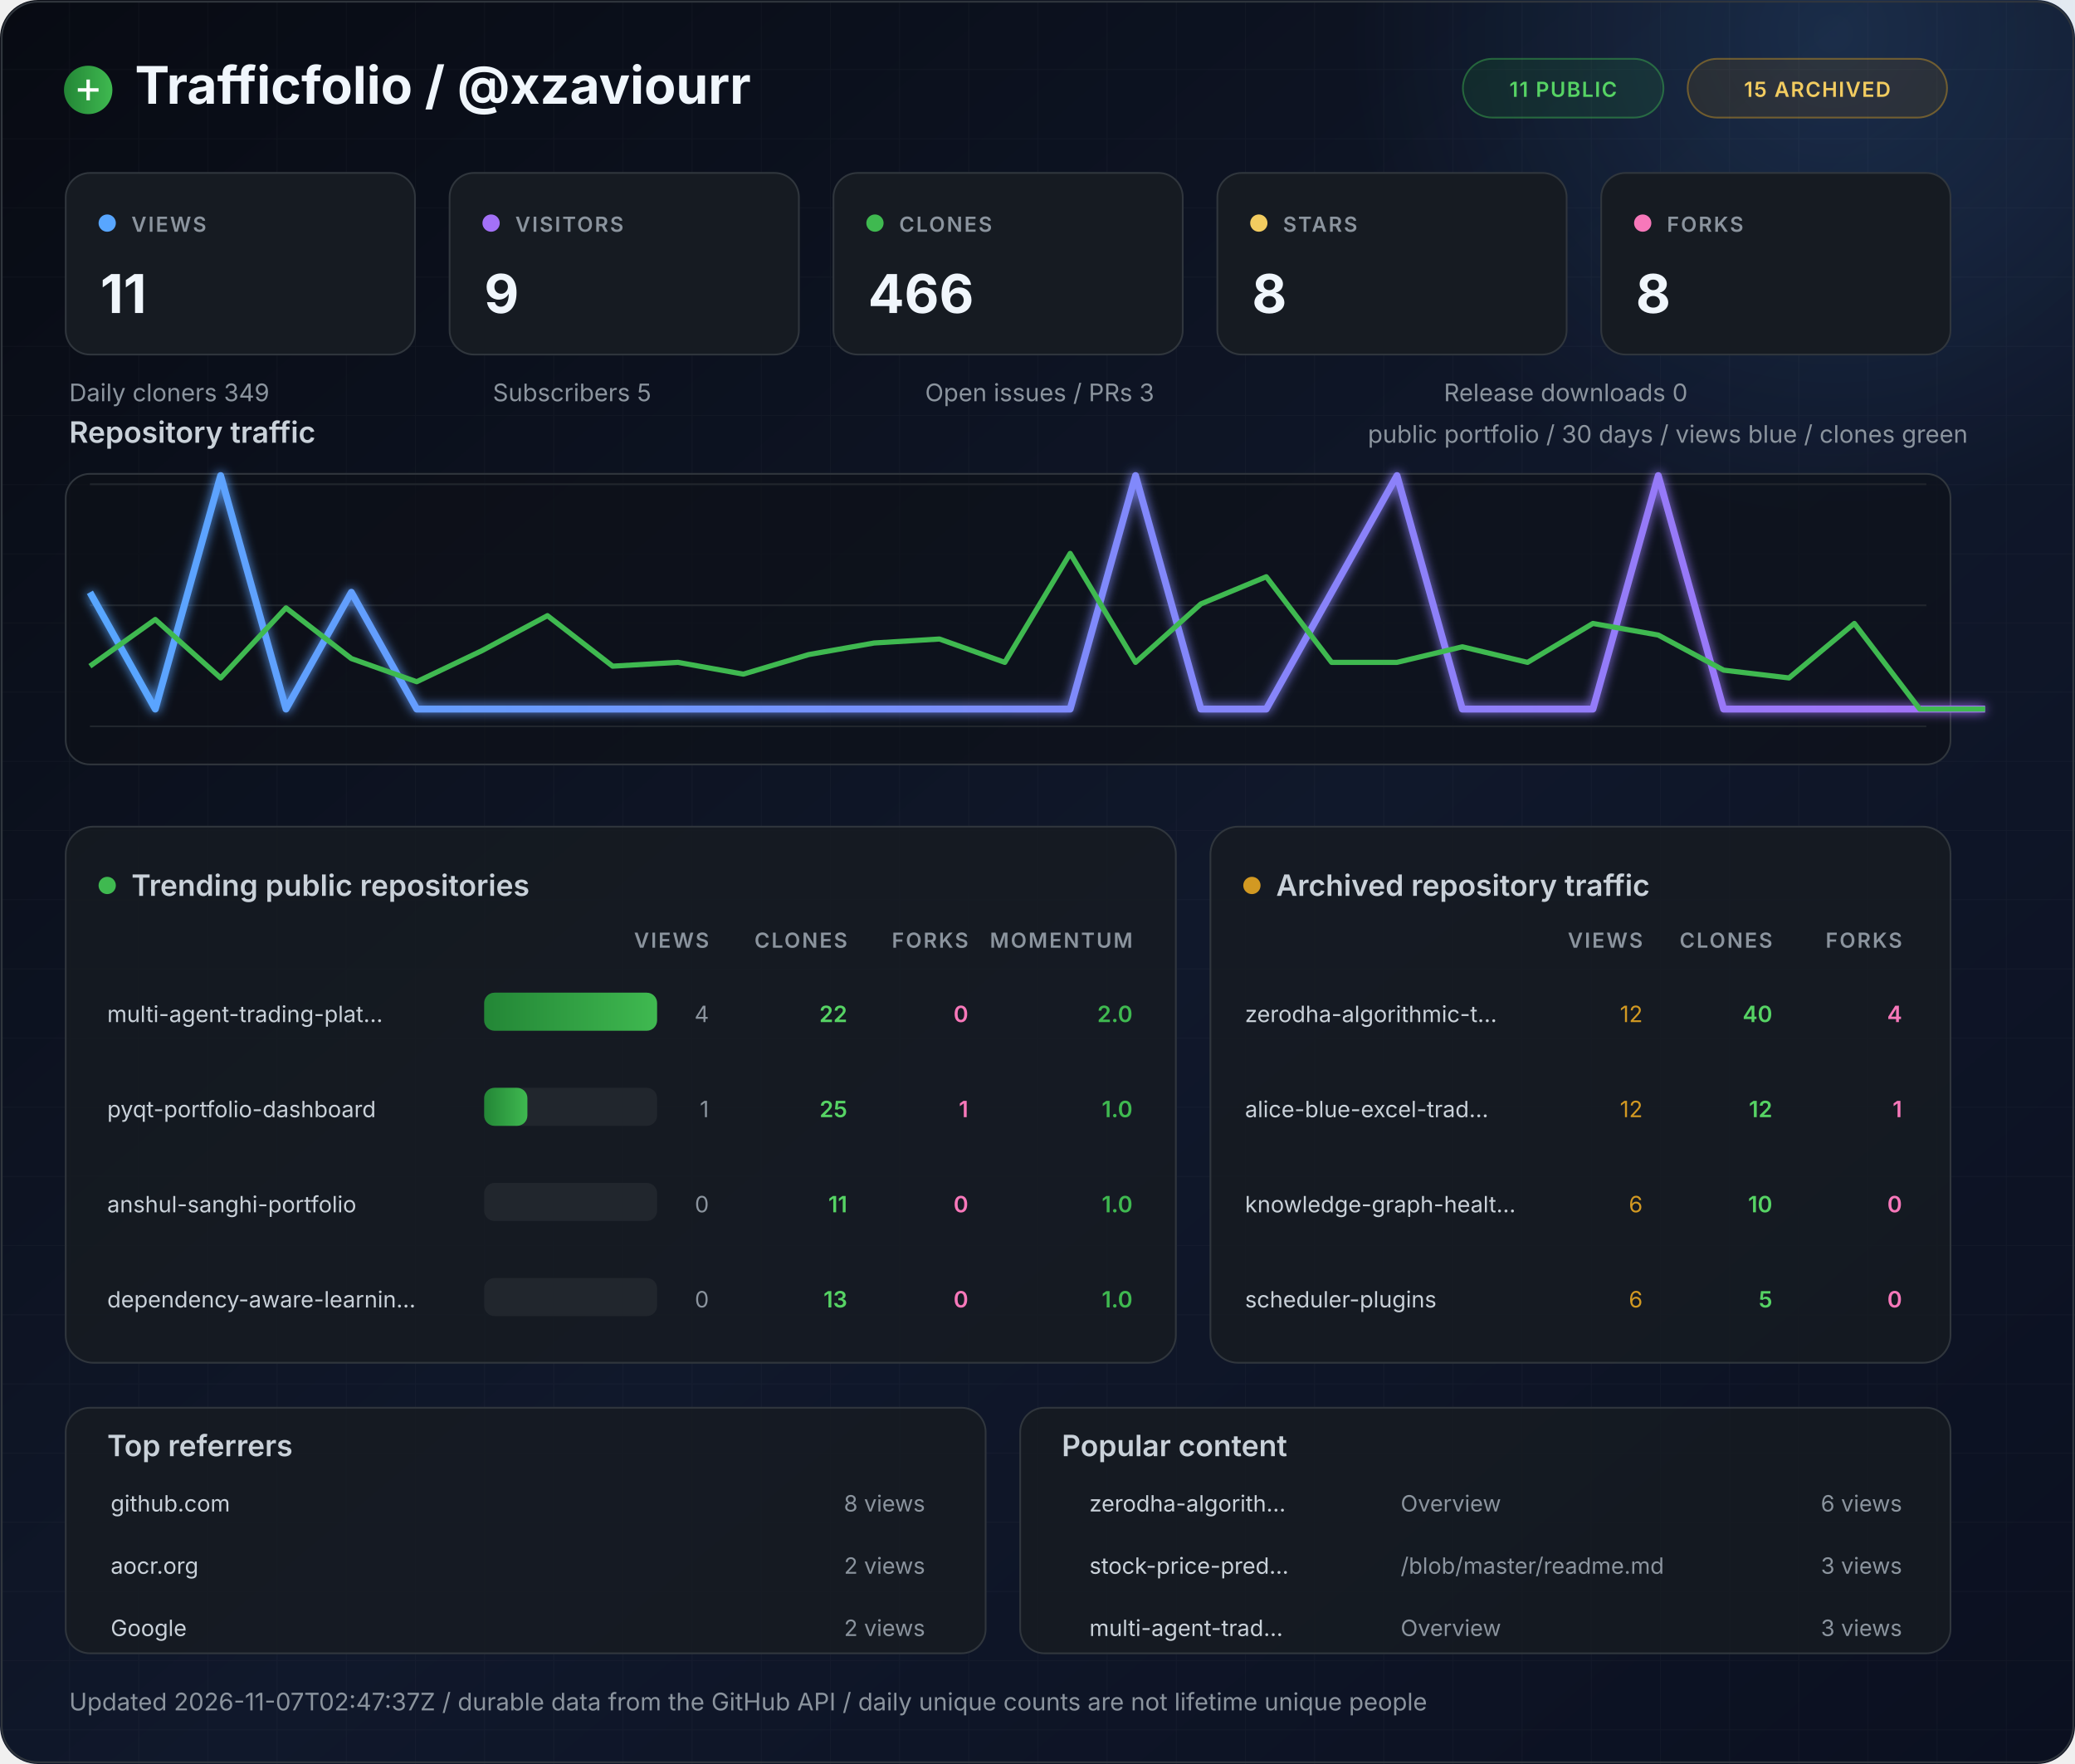
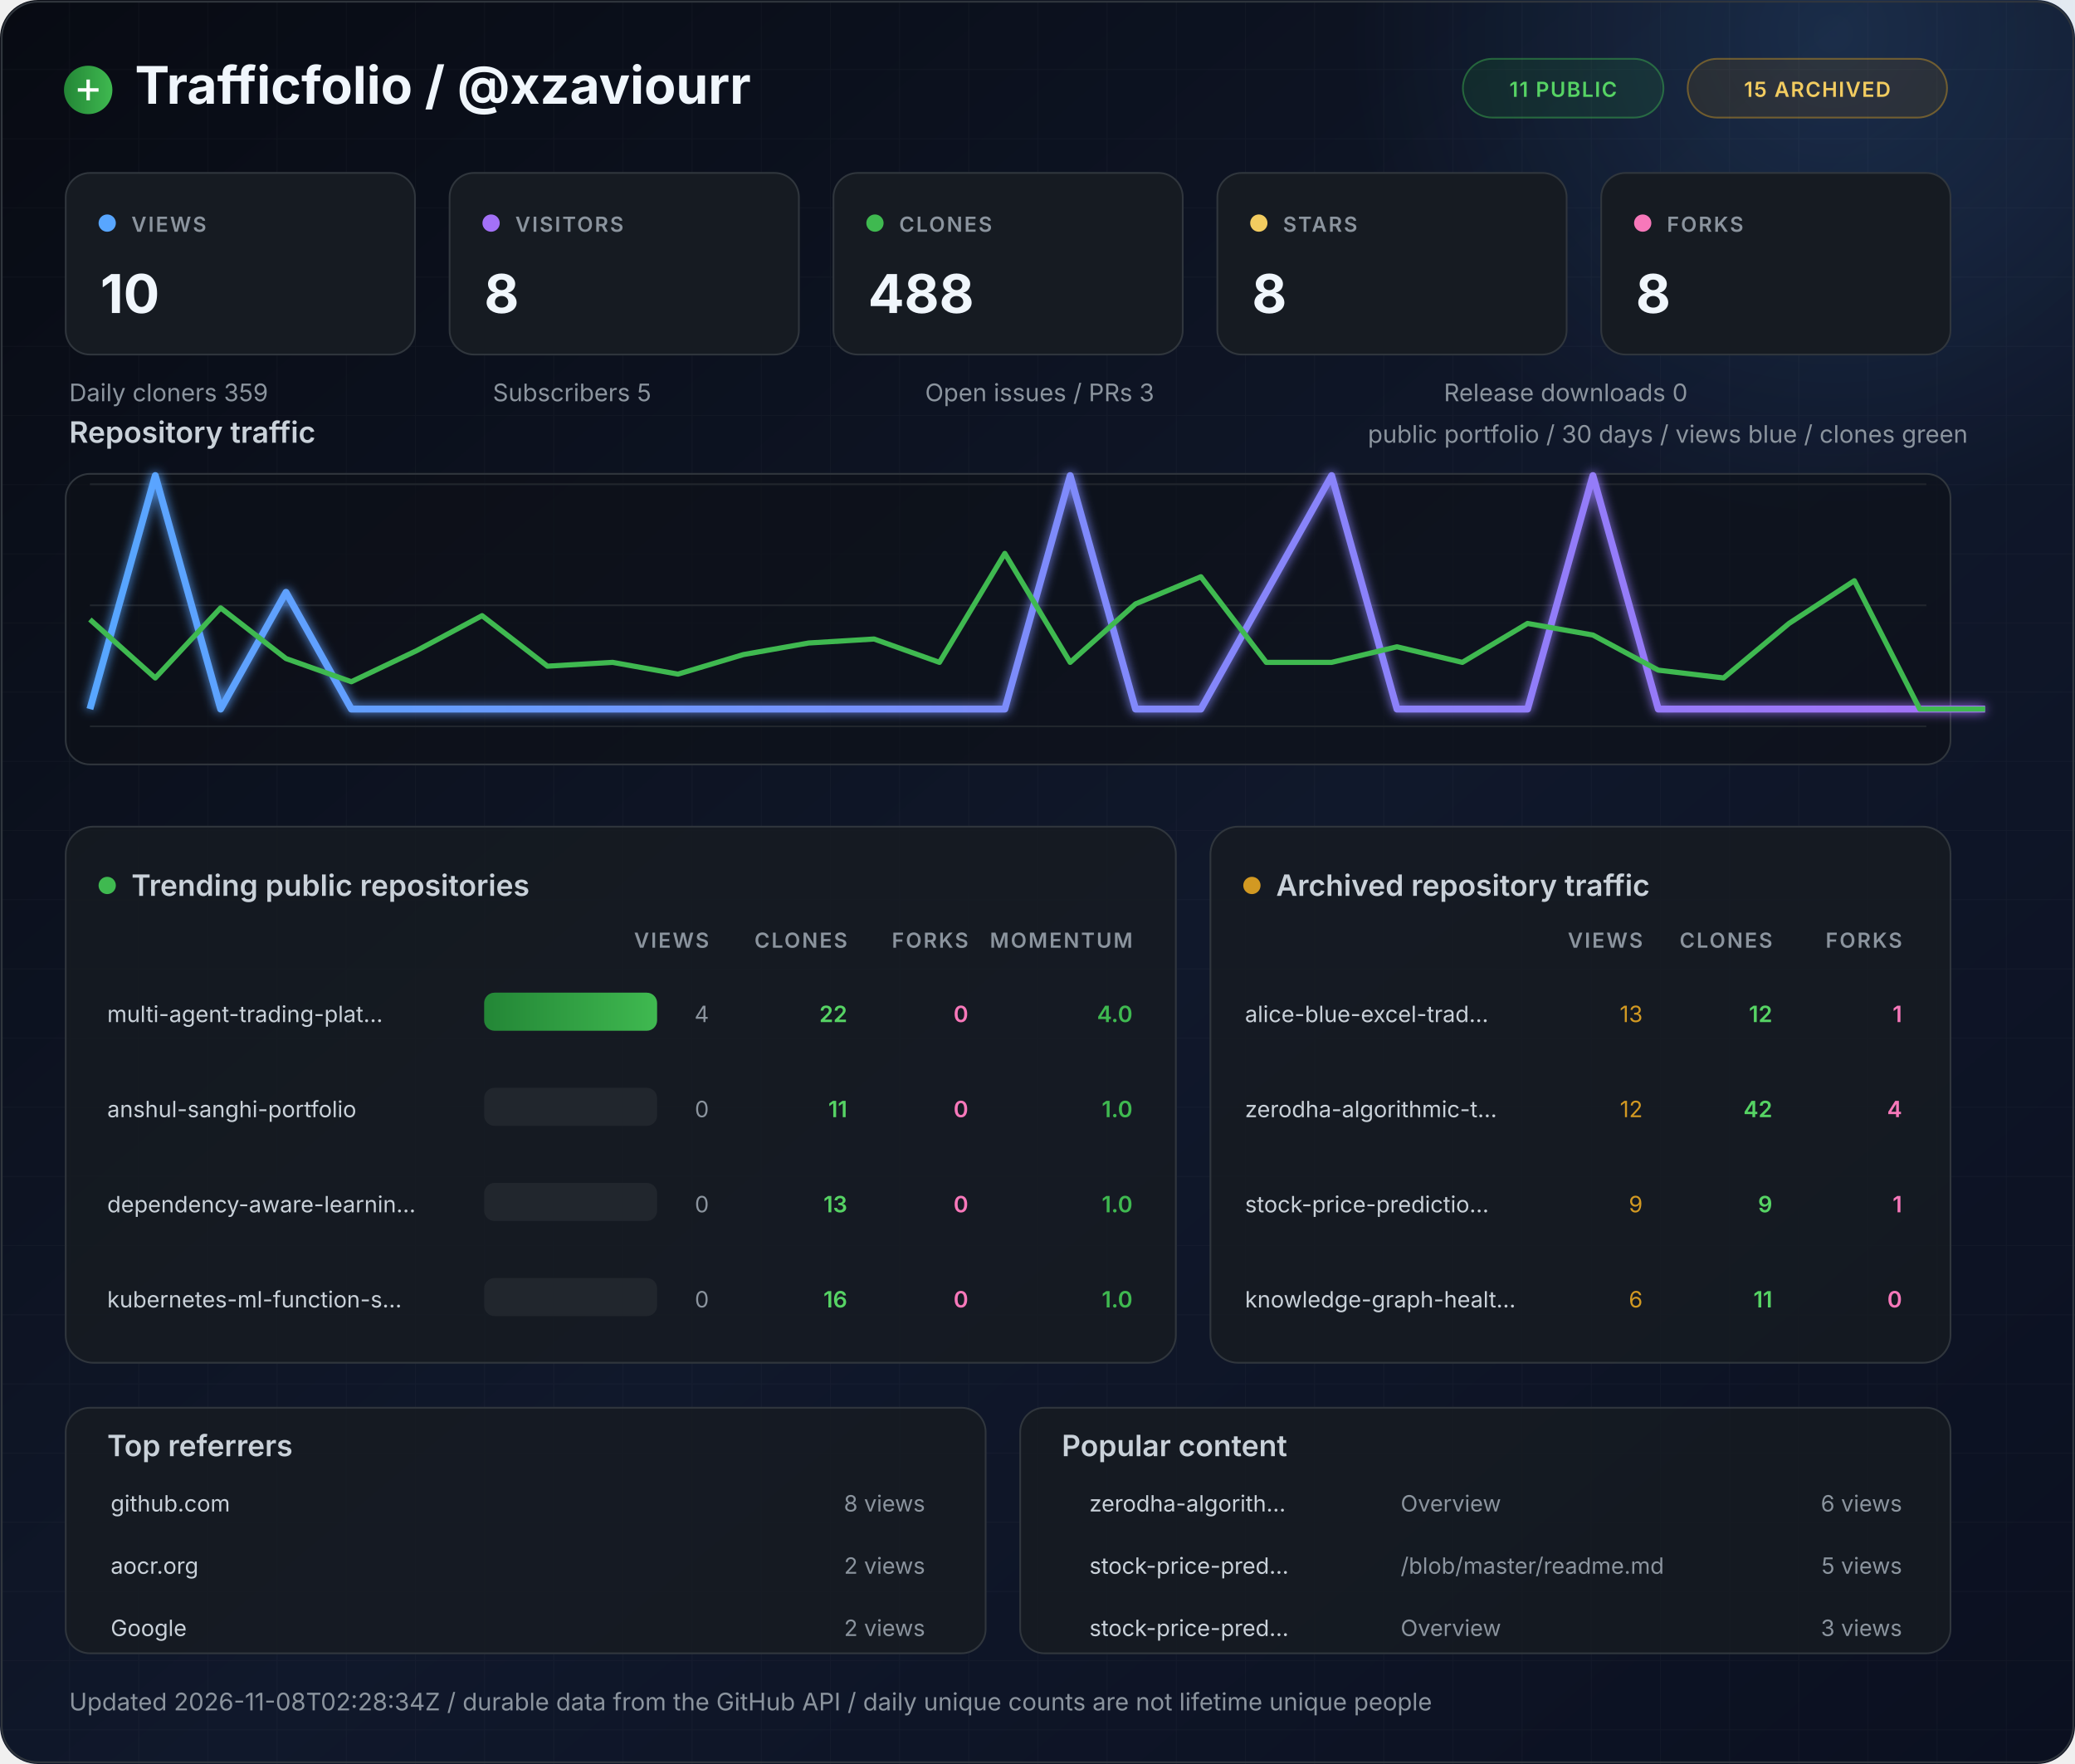
<svg xmlns="http://www.w3.org/2000/svg" width="1200" height="1020" viewBox="0 0 1200 1020" role="img" aria-label="Trafficfolio GitHub analytics dashboard for xzaviourr">
  <defs>
    <linearGradient id="bg" x1="0" y1="0" x2="1" y2="1">
      <stop stop-color="#080b13" />
      <stop offset=".55" stop-color="#10182b" />
      <stop offset="1" stop-color="#0b1020" />
    </linearGradient>
    <linearGradient id="line" x1="0" y1="0" x2="1" y2="0">
      <stop stop-color="#58a6ff" />
      <stop offset="1" stop-color="#a371f7" />
    </linearGradient>
    <linearGradient id="bar" x1="0" y1="0" x2="1" y2="0">
      <stop stop-color="#238636" />
      <stop offset="1" stop-color="#3fb950" />
    </linearGradient>
    <linearGradient id="archiveBar" x1="0" y1="0" x2="1" y2="0">
      <stop stop-color="#9e6a03" />
      <stop offset="1" stop-color="#f2cc60" />
    </linearGradient>
    <radialGradient id="ambient">
      <stop stop-color="#58a6ff" stop-opacity=".16" />
      <stop offset="1" stop-color="#58a6ff" stop-opacity="0" />
    </radialGradient>
    <pattern id="grid" width="40" height="40" patternUnits="userSpaceOnUse">
      <path d="M40 0H0V40" fill="none" stroke="#ffffff" stroke-opacity=".025" />
    </pattern>
    <filter id="glow">
      <feGaussianBlur stdDeviation="3" result="b" />
      <feMerge>
        <feMergeNode in="b" />
        <feMergeNode in="SourceGraphic" />
      </feMerge>
    </filter>
    <style>
    .title{font:750 30px -apple-system,BlinkMacSystemFont,"Segoe UI",sans-serif;fill:#f0f6fc}
    .subtitle{font:14px -apple-system,BlinkMacSystemFont,"Segoe UI",sans-serif;fill:#8b949e}
    .label{font:600 12px -apple-system,BlinkMacSystemFont,"Segoe UI",sans-serif;fill:#8b949e;letter-spacing:1px}
    .metric{font:700 31px -apple-system,BlinkMacSystemFont,"Segoe UI",sans-serif;fill:#f0f6fc}
    .section{font:600 17px -apple-system,BlinkMacSystemFont,"Segoe UI",sans-serif;fill:#c9d1d9}
    .repo,.value,.trend,.archive,.clone,.fork{font:13px -apple-system,BlinkMacSystemFont,"Segoe UI",sans-serif;fill:#c9d1d9}
    .value{fill:#8b949e} .trend{fill:#3fb950;font-weight:600} .archive{fill:#d29922}
    .clone{fill:#56d364;font-weight:600} .fork{fill:#f778ba;font-weight:600}
    .pill{font:600 12px -apple-system,BlinkMacSystemFont,"Segoe UI",sans-serif;letter-spacing:.7px}
  </style>
  </defs>
  <rect width="1200" height="1020" rx="22" fill="url(#bg)" />
  <rect width="1200" height="1020" rx="22" fill="url(#grid)" />
  <circle cx="1060" cy="20" r="280" fill="url(#ambient)" />
  <rect x="1" y="1" width="1198" height="1018" rx="21" fill="none" stroke="#30363d" />
  <circle cx="51" cy="52" r="14" fill="url(#bar)" />
  <path d="M45 52h12M51 46v12" stroke="#fff" stroke-width="2" />
  <text x="78" y="60" class="title">Trafficfolio / @xzaviourr</text>
  <rect x="846" y="34" width="116" height="34" rx="17" fill="#238636" fill-opacity=".16" stroke="#3fb950" stroke-opacity=".45" />
  <text x="904" y="56" text-anchor="middle" class="pill" fill="#56d364">11 PUBLIC</text>
  <rect x="976" y="34" width="150" height="34" rx="17" fill="#9e6a03" fill-opacity=".14" stroke="#d29922" stroke-opacity=".45" />
  <text x="1051" y="56" text-anchor="middle" class="pill" fill="#f2cc60">15 ARCHIVED</text>
  <rect x="38" y="100" width="202" height="105" rx="14" fill="#161b22" stroke="#30363d" />
  <circle cx="62" cy="129" r="5" fill="#58a6ff" />
  <text x="76" y="134" class="label">VIEWS</text>
-   <text x="58" y="181" class="metric">11</text>
+   <text x="58" y="181" class="metric">10</text>
  <rect x="260" y="100" width="202" height="105" rx="14" fill="#161b22" stroke="#30363d" />
  <circle cx="284" cy="129" r="5" fill="#a371f7" />
  <text x="298" y="134" class="label">VISITORS</text>
-   <text x="280" y="181" class="metric">9</text>
+   <text x="280" y="181" class="metric">8</text>
  <rect x="482" y="100" width="202" height="105" rx="14" fill="#161b22" stroke="#30363d" />
  <circle cx="506" cy="129" r="5" fill="#3fb950" />
  <text x="520" y="134" class="label">CLONES</text>
-   <text x="502" y="181" class="metric">466</text>
+   <text x="502" y="181" class="metric">488</text>
  <rect x="704" y="100" width="202" height="105" rx="14" fill="#161b22" stroke="#30363d" />
  <circle cx="728" cy="129" r="5" fill="#f2cc60" />
  <text x="742" y="134" class="label">STARS</text>
  <text x="724" y="181" class="metric">8</text>
  <rect x="926" y="100" width="202" height="105" rx="14" fill="#161b22" stroke="#30363d" />
  <circle cx="950" cy="129" r="5" fill="#f778ba" />
  <text x="964" y="134" class="label">FORKS</text>
  <text x="946" y="181" class="metric">8</text>
-   <text x="40" y="232" class="subtitle">Daily cloners 349</text>
+   <text x="40" y="232" class="subtitle">Daily cloners 359</text>
  <text x="285" y="232" class="subtitle">Subscribers 5</text>
  <text x="535" y="232" class="subtitle">Open issues / PRs 3</text>
  <text x="835" y="232" class="subtitle">Release downloads 0</text>
  <text x="40" y="256" class="section">Repository traffic</text>
  <text x="1138" y="256" text-anchor="end" class="subtitle">public portfolio / 30 days / views blue / clones green</text>
  <rect x="38" y="274" width="1090" height="168" rx="14" fill="#0d1117" fill-opacity=".62" stroke="#30363d" />
  <line x1="52" y1="420" x2="1114" y2="420" stroke="#21262d" />
  <line x1="52" y1="350" x2="1114" y2="350" stroke="#21262d" />
  <line x1="52" y1="280" x2="1114" y2="280" stroke="#21262d" />
-   <polyline points="52.0,342.5 89.8,410.0 127.6,275.0 165.4,410.0 203.2,342.5 241.0,410.0 278.8,410.0 316.6,410.0 354.3,410.0 392.1,410.0 429.9,410.0 467.7,410.0 505.5,410.0 543.3,410.0 581.1,410.0 618.9,410.0 656.7,275.0 694.5,410.0 732.3,410.0 770.1,342.5 807.9,275.0 845.7,410.0 883.4,410.0 921.2,410.0 959.0,275.0 996.8,410.0 1034.6,410.0 1072.4,410.0 1110.2,410.0 1148.0,410.0" fill="none" stroke="url(#line)" stroke-width="4" stroke-linejoin="round" filter="url(#glow)" />
-   <polyline points="52.0,385.2 89.8,358.2 127.6,392.0 165.4,351.5 203.2,380.8 241.0,394.2 278.8,376.2 316.6,356.0 354.3,385.2 392.1,383.0 429.9,389.8 467.7,378.5 505.5,371.8 543.3,369.5 581.1,383.0 618.9,320.0 656.7,383.0 694.5,349.2 732.3,333.5 770.1,383.0 807.9,383.0 845.7,374.0 883.4,383.0 921.2,360.5 959.0,367.2 996.8,387.5 1034.6,392.0 1072.4,360.5 1110.2,410.0 1148.0,410.0" fill="none" stroke="#3fb950" stroke-width="3" stroke-linejoin="round" />
+   <polyline points="52.0,410.0 89.8,275.0 127.6,410.0 165.4,342.5 203.2,410.0 241.0,410.0 278.8,410.0 316.6,410.0 354.3,410.0 392.1,410.0 429.9,410.0 467.7,410.0 505.5,410.0 543.3,410.0 581.1,410.0 618.9,275.0 656.7,410.0 694.5,410.0 732.3,342.5 770.1,275.0 807.9,410.0 845.7,410.0 883.4,410.0 921.2,275.0 959.0,410.0 996.8,410.0 1034.6,410.0 1072.4,410.0 1110.2,410.0 1148.0,410.0" fill="none" stroke="url(#line)" stroke-width="4" stroke-linejoin="round" filter="url(#glow)" />
+   <polyline points="52.0,358.2 89.8,392.0 127.6,351.5 165.4,380.8 203.2,394.2 241.0,376.2 278.8,356.0 316.6,385.2 354.3,383.0 392.1,389.8 429.9,378.5 467.7,371.8 505.5,369.5 543.3,383.0 581.1,320.0 618.9,383.0 656.7,349.2 694.5,333.5 732.3,383.0 770.1,383.0 807.9,374.0 845.7,383.0 883.4,360.5 921.2,367.2 959.0,387.5 996.8,392.0 1034.6,360.5 1072.4,335.8 1110.2,410.0 1148.0,410.0" fill="none" stroke="#3fb950" stroke-width="3" stroke-linejoin="round" />
  <rect x="38" y="478" width="642" height="310" rx="16" fill="#161b22" fill-opacity=".82" stroke="#30363d" />
  <circle cx="62" cy="512" r="5" fill="#3fb950" />
  <text x="76" y="518" class="section">Trending public repositories</text>
  <text x="410" y="548" text-anchor="end" class="label">VIEWS</text>
  <text x="490" y="548" text-anchor="end" class="label">CLONES</text>
  <text x="560" y="548" text-anchor="end" class="label">FORKS</text>
  <text x="655" y="548" text-anchor="end" class="label">MOMENTUM</text>
  <text x="62" y="591" class="repo">multi-agent-trading-plat...</text>
  <rect x="280" y="574" width="100" height="22" rx="6" fill="#21262d" />
  <rect x="280" y="574" width="100" height="22" rx="6" fill="url(#bar)" />
  <text x="410" y="591" text-anchor="end" class="value">4</text>
  <text x="490" y="591" text-anchor="end" class="clone">22</text>
  <text x="560" y="591" text-anchor="end" class="fork">0</text>
-   <text x="655" y="591" text-anchor="end" class="trend">2.0</text>
-   <text x="62" y="646" class="repo">pyqt-portfolio-dashboard</text>
+   <text x="655" y="591" text-anchor="end" class="trend">4.0</text>
+   <text x="62" y="646" class="repo">anshul-sanghi-portfolio</text>
  <rect x="280" y="629" width="100" height="22" rx="6" fill="#21262d" />
-   <rect x="280" y="629" width="25" height="22" rx="6" fill="url(#bar)" />
-   <text x="410" y="646" text-anchor="end" class="value">1</text>
-   <text x="490" y="646" text-anchor="end" class="clone">25</text>
-   <text x="560" y="646" text-anchor="end" class="fork">1</text>
+   <rect x="280" y="629" width="0" height="22" rx="6" fill="url(#bar)" />
+   <text x="410" y="646" text-anchor="end" class="value">0</text>
+   <text x="490" y="646" text-anchor="end" class="clone">11</text>
+   <text x="560" y="646" text-anchor="end" class="fork">0</text>
  <text x="655" y="646" text-anchor="end" class="trend">1.0</text>
-   <text x="62" y="701" class="repo">anshul-sanghi-portfolio</text>
+   <text x="62" y="701" class="repo">dependency-aware-learnin...</text>
  <rect x="280" y="684" width="100" height="22" rx="6" fill="#21262d" />
  <rect x="280" y="684" width="0" height="22" rx="6" fill="url(#bar)" />
  <text x="410" y="701" text-anchor="end" class="value">0</text>
-   <text x="490" y="701" text-anchor="end" class="clone">11</text>
+   <text x="490" y="701" text-anchor="end" class="clone">13</text>
  <text x="560" y="701" text-anchor="end" class="fork">0</text>
  <text x="655" y="701" text-anchor="end" class="trend">1.0</text>
-   <text x="62" y="756" class="repo">dependency-aware-learnin...</text>
+   <text x="62" y="756" class="repo">kubernetes-ml-function-s...</text>
  <rect x="280" y="739" width="100" height="22" rx="6" fill="#21262d" />
  <rect x="280" y="739" width="0" height="22" rx="6" fill="url(#bar)" />
  <text x="410" y="756" text-anchor="end" class="value">0</text>
-   <text x="490" y="756" text-anchor="end" class="clone">13</text>
+   <text x="490" y="756" text-anchor="end" class="clone">16</text>
  <text x="560" y="756" text-anchor="end" class="fork">0</text>
  <text x="655" y="756" text-anchor="end" class="trend">1.0</text>
  <rect x="700" y="478" width="428" height="310" rx="16" fill="#161b22" fill-opacity=".82" stroke="#30363d" />
  <circle cx="724" cy="512" r="5" fill="#d29922" />
  <text x="738" y="518" class="section">Archived repository traffic</text>
  <text x="950" y="548" text-anchor="end" class="label">VIEWS</text>
  <text x="1025" y="548" text-anchor="end" class="label">CLONES</text>
  <text x="1100" y="548" text-anchor="end" class="label">FORKS</text>
-   <text x="720" y="591" class="repo">zerodha-algorithmic-t...</text>
-   <text x="950" y="591" text-anchor="end" class="archive">12</text>
-   <text x="1025" y="591" text-anchor="end" class="clone">40</text>
-   <text x="1100" y="591" text-anchor="end" class="fork">4</text>
-   <text x="720" y="646" class="repo">alice-blue-excel-trad...</text>
+   <text x="720" y="591" class="repo">alice-blue-excel-trad...</text>
+   <text x="950" y="591" text-anchor="end" class="archive">13</text>
+   <text x="1025" y="591" text-anchor="end" class="clone">12</text>
+   <text x="1100" y="591" text-anchor="end" class="fork">1</text>
+   <text x="720" y="646" class="repo">zerodha-algorithmic-t...</text>
  <text x="950" y="646" text-anchor="end" class="archive">12</text>
-   <text x="1025" y="646" text-anchor="end" class="clone">12</text>
-   <text x="1100" y="646" text-anchor="end" class="fork">1</text>
-   <text x="720" y="701" class="repo">knowledge-graph-healt...</text>
-   <text x="950" y="701" text-anchor="end" class="archive">6</text>
-   <text x="1025" y="701" text-anchor="end" class="clone">10</text>
-   <text x="1100" y="701" text-anchor="end" class="fork">0</text>
-   <text x="720" y="756" class="repo">scheduler-plugins</text>
+   <text x="1025" y="646" text-anchor="end" class="clone">42</text>
+   <text x="1100" y="646" text-anchor="end" class="fork">4</text>
+   <text x="720" y="701" class="repo">stock-price-predictio...</text>
+   <text x="950" y="701" text-anchor="end" class="archive">9</text>
+   <text x="1025" y="701" text-anchor="end" class="clone">9</text>
+   <text x="1100" y="701" text-anchor="end" class="fork">1</text>
+   <text x="720" y="756" class="repo">knowledge-graph-healt...</text>
  <text x="950" y="756" text-anchor="end" class="archive">6</text>
-   <text x="1025" y="756" text-anchor="end" class="clone">5</text>
+   <text x="1025" y="756" text-anchor="end" class="clone">11</text>
  <text x="1100" y="756" text-anchor="end" class="fork">0</text>
  <rect x="38" y="814" width="532" height="142" rx="14" fill="#161b22" fill-opacity=".82" stroke="#30363d" />
  <text x="62" y="842" class="section">Top referrers</text>
  <text x="64" y="874" class="repo">github.com</text>
  <text x="535" y="874" text-anchor="end" class="value">8 views</text>
  <text x="64" y="910" class="repo">aocr.org</text>
  <text x="535" y="910" text-anchor="end" class="value">2 views</text>
  <text x="64" y="946" class="repo">Google</text>
  <text x="535" y="946" text-anchor="end" class="value">2 views</text>
  <rect x="590" y="814" width="538" height="142" rx="14" fill="#161b22" fill-opacity=".82" stroke="#30363d" />
  <text x="614" y="842" class="section">Popular content</text>
  <text x="630" y="874" class="repo">zerodha-algorith...</text>
  <text x="810" y="874" class="value">Overview</text>
  <text x="1100" y="874" text-anchor="end" class="value">6 views</text>
  <text x="630" y="910" class="repo">stock-price-pred...</text>
  <text x="810" y="910" class="value">/blob/master/readme.md</text>
-   <text x="1100" y="910" text-anchor="end" class="value">3 views</text>
-   <text x="630" y="946" class="repo">multi-agent-trad...</text>
+   <text x="1100" y="910" text-anchor="end" class="value">5 views</text>
+   <text x="630" y="946" class="repo">stock-price-pred...</text>
  <text x="810" y="946" class="value">Overview</text>
  <text x="1100" y="946" text-anchor="end" class="value">3 views</text>
-   <text x="40" y="989" class="subtitle">Updated 2026-11-07T02:47:37Z / durable data from the GitHub API / daily unique counts are not lifetime unique people</text>
+   <text x="40" y="989" class="subtitle">Updated 2026-11-08T02:28:34Z / durable data from the GitHub API / daily unique counts are not lifetime unique people</text>
</svg>
